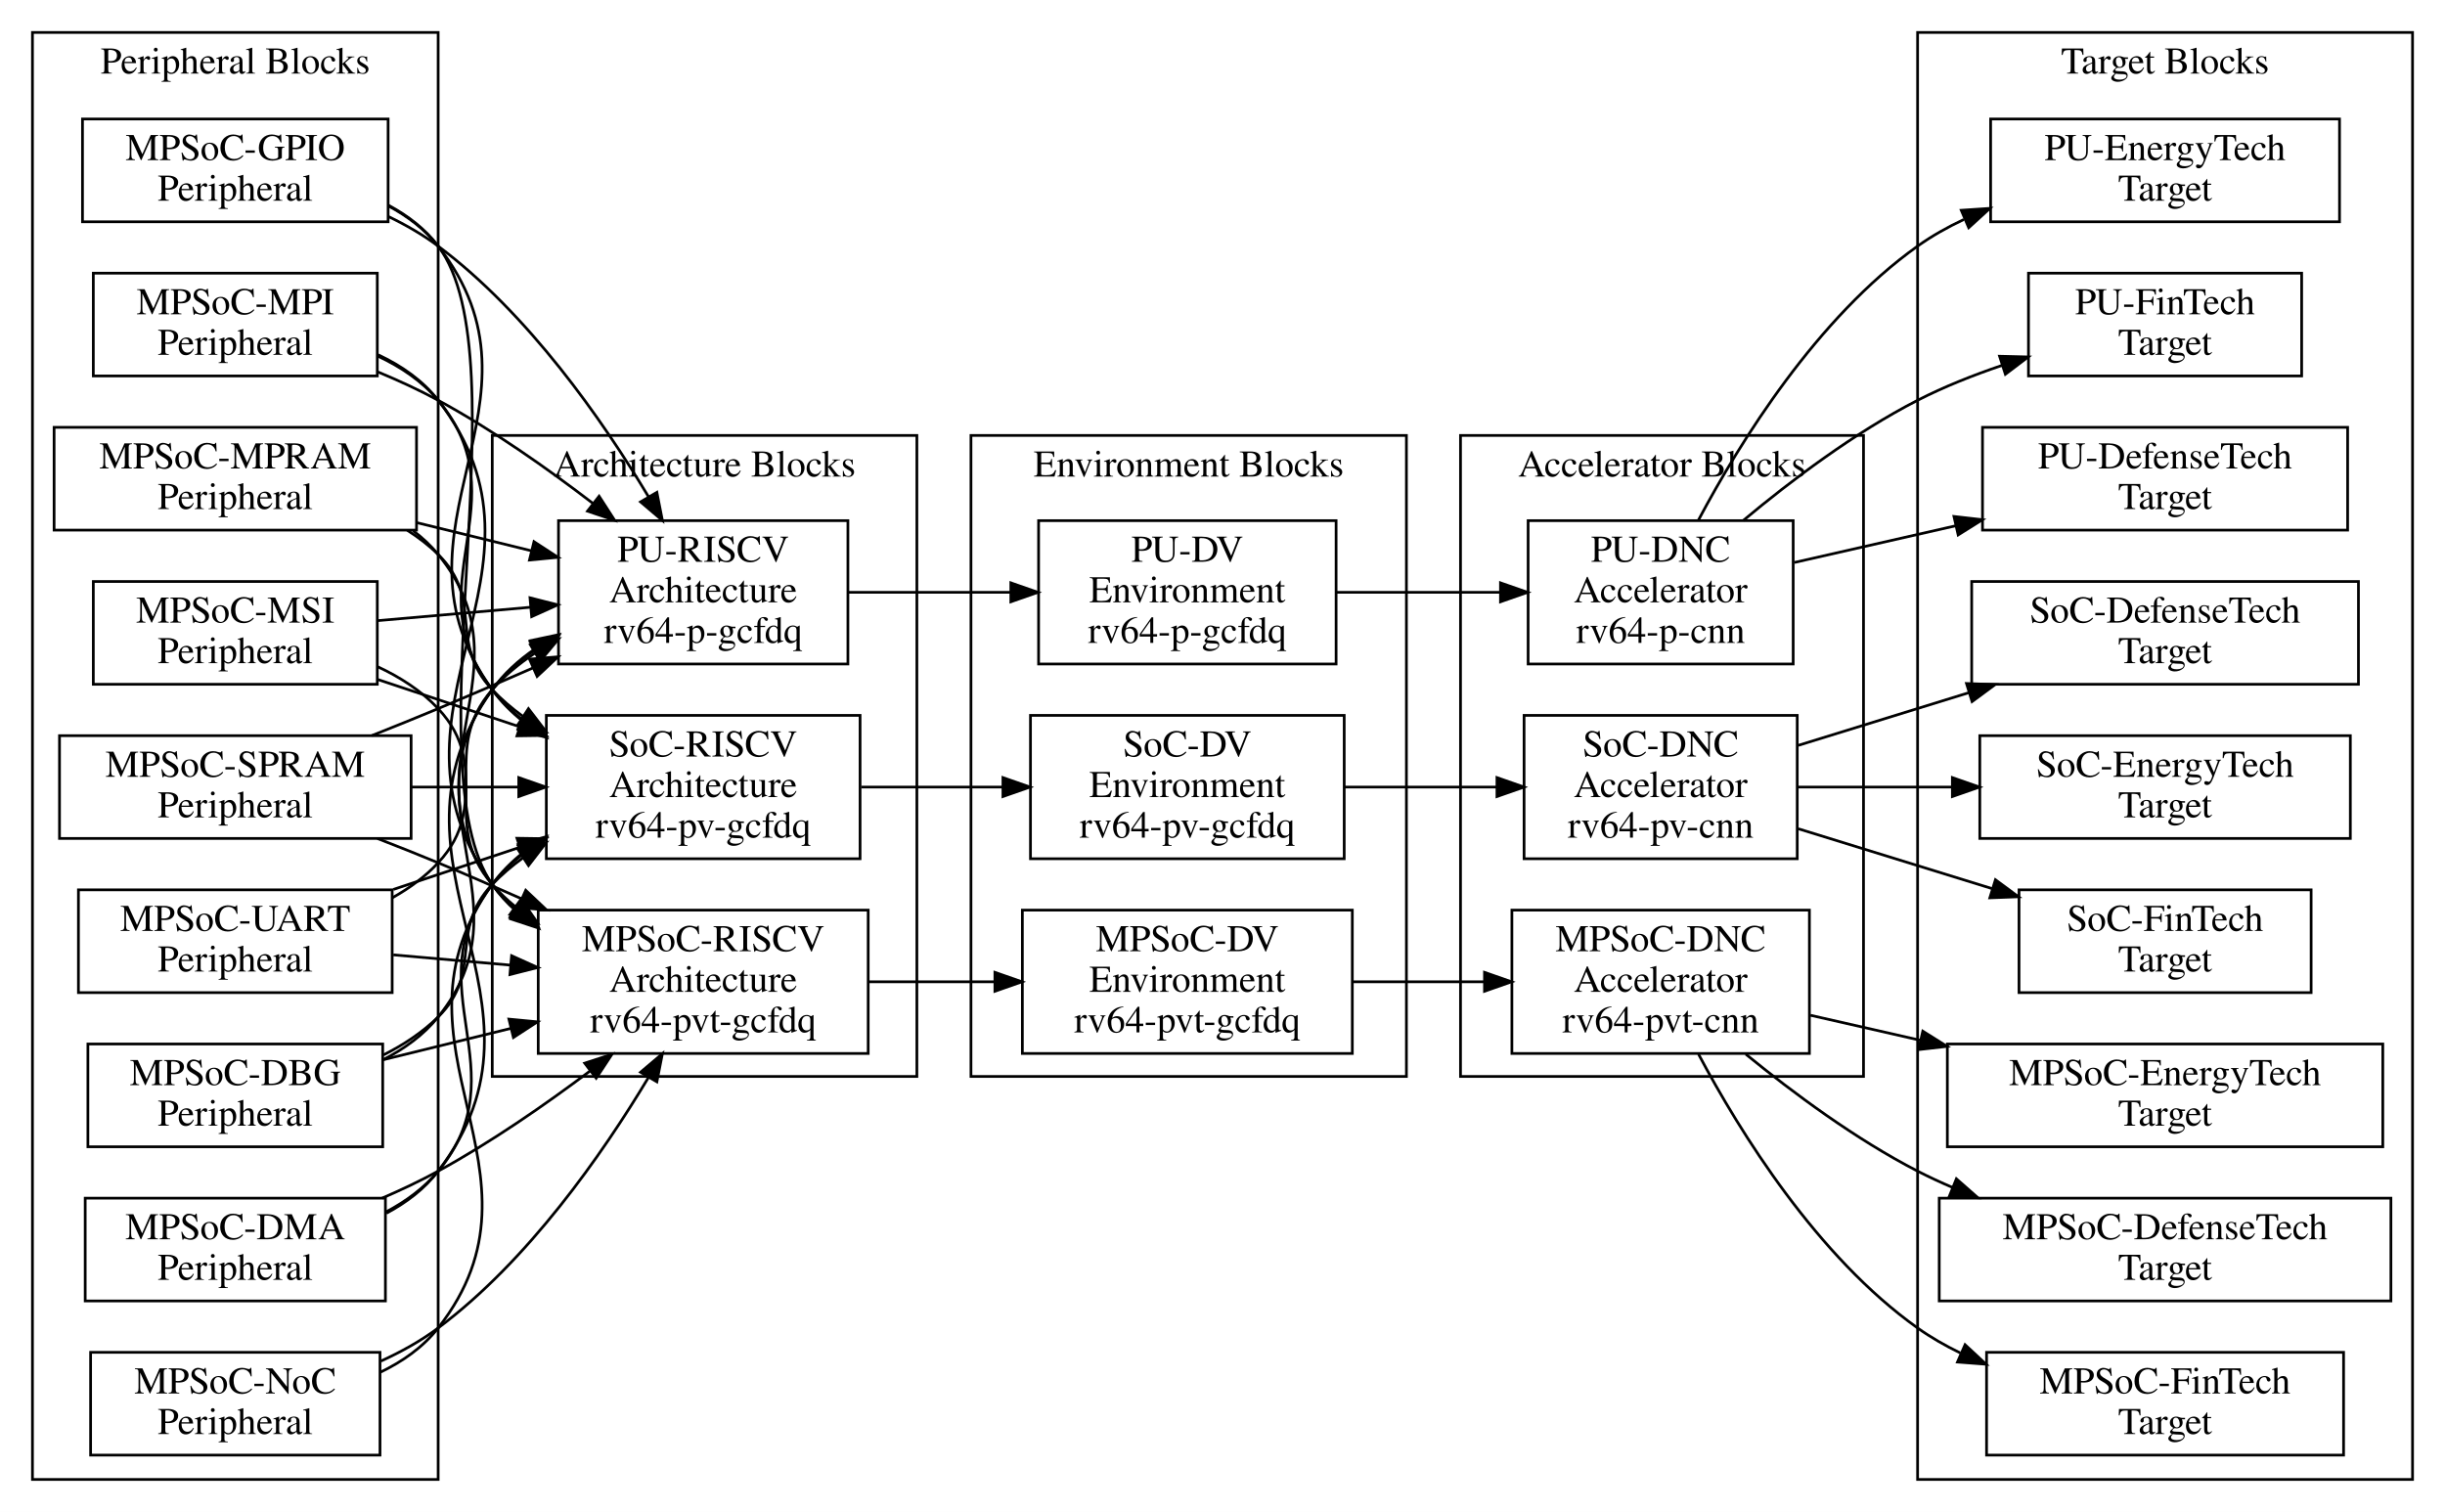
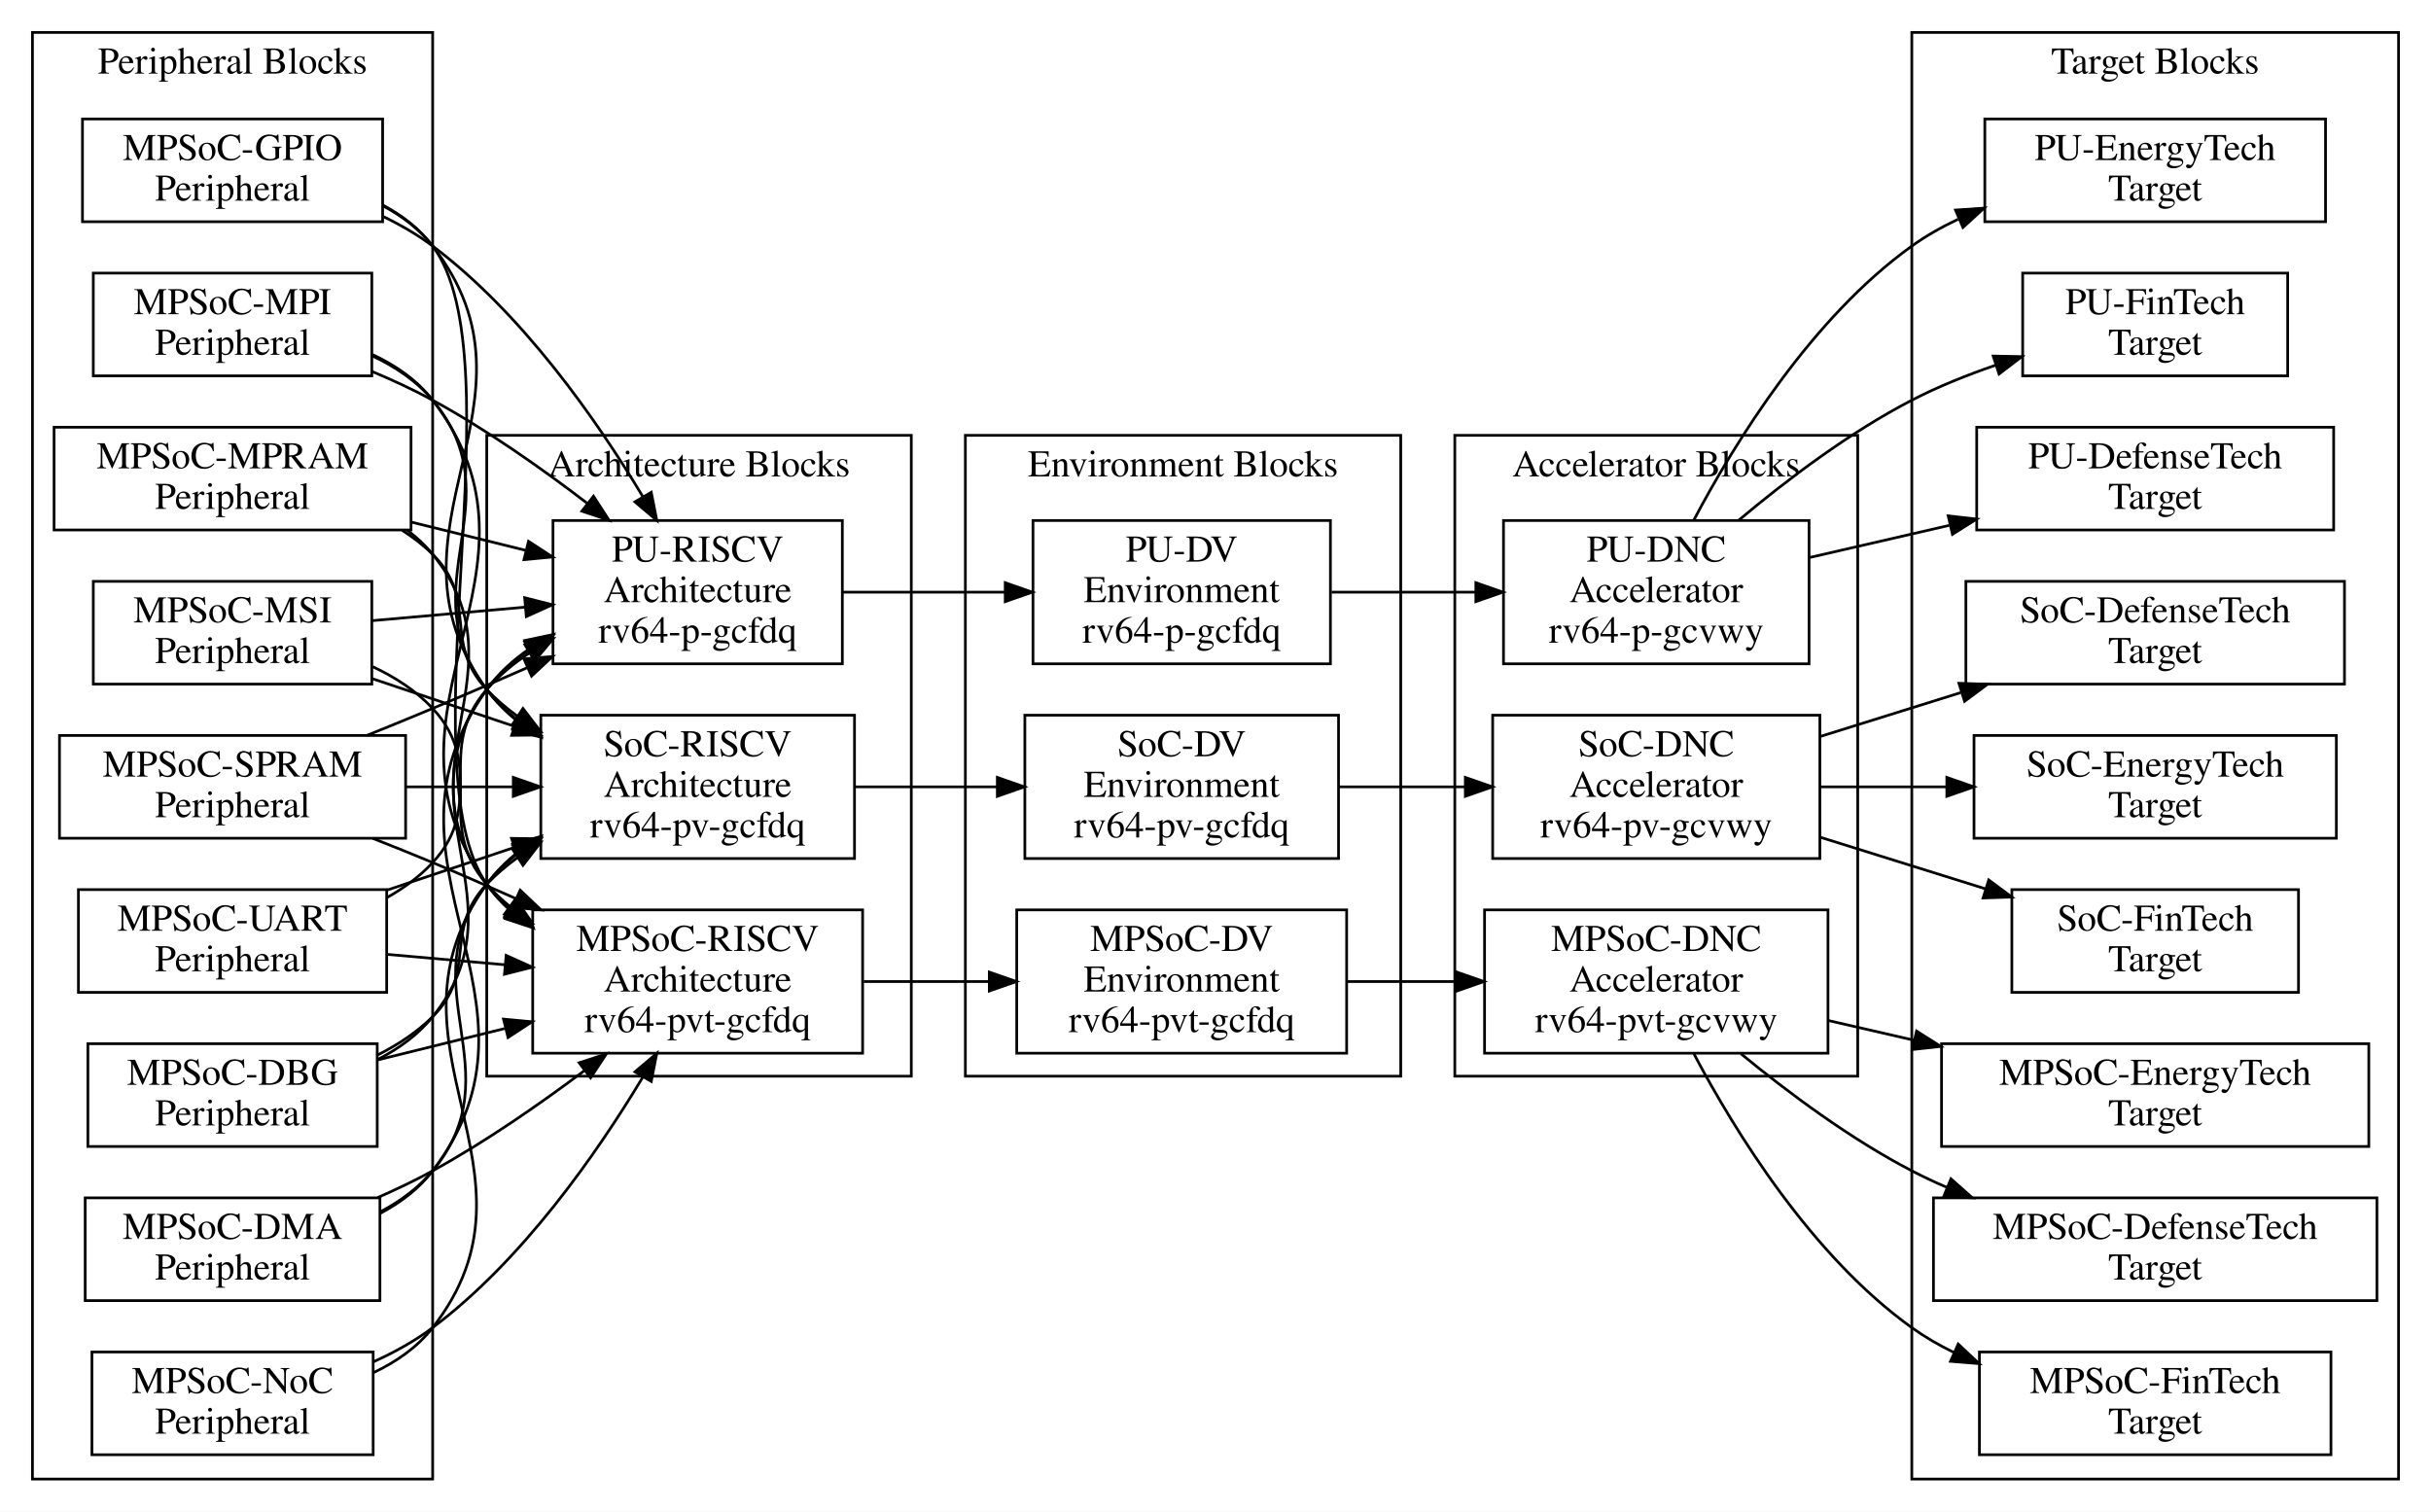
- <svg xmlns="http://www.w3.org/2000/svg" width="904pt" height="559pt" viewBox="0.00 0.00 904.00 559.00">
+ <svg xmlns="http://www.w3.org/2000/svg" width="899pt" height="559pt" viewBox="0.00 0.00 899.00 559.00">
  <g id="graph0" class="graph" transform="scale(1 1) rotate(0) translate(4 555)">
-     <polygon fill="white" stroke="transparent" points="-4,4 -4,-555 900,-555 900,4 -4,4" />
+     <polygon fill="white" stroke="transparent" points="-4,4 -4,-555 895,-555 895,4 -4,4" />
    <g id="clust1" class="cluster">
-       <polygon fill="none" stroke="black" points="8,-8 8,-543 158,-543 158,-8 8,-8" />
-       <text text-anchor="middle" x="83" y="-527.8" font-family="Times,serif" font-size="14.00">Peripheral Blocks</text>
+       <polygon fill="none" stroke="black" points="8,-8 8,-543 156,-543 156,-8 8,-8" />
+       <text text-anchor="middle" x="82" y="-527.8" font-family="Times,serif" font-size="14.00">Peripheral Blocks</text>
    </g>
    <g id="clust2" class="cluster">
-       <polygon fill="none" stroke="black" points="178,-157 178,-394 335,-394 335,-157 178,-157" />
-       <text text-anchor="middle" x="256.5" y="-378.8" font-family="Times,serif" font-size="14.00">Architecture Blocks</text>
+       <polygon fill="none" stroke="black" points="176,-157 176,-394 333,-394 333,-157 176,-157" />
+       <text text-anchor="middle" x="254.5" y="-378.8" font-family="Times,serif" font-size="14.00">Architecture Blocks</text>
    </g>
    <g id="clust3" class="cluster">
-       <polygon fill="none" stroke="black" points="355,-157 355,-394 516,-394 516,-157 355,-157" />
-       <text text-anchor="middle" x="435.5" y="-378.8" font-family="Times,serif" font-size="14.00">Environment Blocks</text>
+       <polygon fill="none" stroke="black" points="353,-157 353,-394 514,-394 514,-157 353,-157" />
+       <text text-anchor="middle" x="433.5" y="-378.8" font-family="Times,serif" font-size="14.00">Environment Blocks</text>
    </g>
    <g id="clust4" class="cluster">
-       <polygon fill="none" stroke="black" points="536,-157 536,-394 685,-394 685,-157 536,-157" />
-       <text text-anchor="middle" x="610.5" y="-378.8" font-family="Times,serif" font-size="14.00">Accelerator Blocks</text>
+       <polygon fill="none" stroke="black" points="534,-157 534,-394 683,-394 683,-157 534,-157" />
+       <text text-anchor="middle" x="608.5" y="-378.8" font-family="Times,serif" font-size="14.00">Accelerator Blocks</text>
    </g>
    <g id="clust5" class="cluster">
-       <polygon fill="none" stroke="black" points="705,-8 705,-543 888,-543 888,-8 705,-8" />
-       <text text-anchor="middle" x="796.5" y="-527.8" font-family="Times,serif" font-size="14.00">Target Blocks</text>
+       <polygon fill="none" stroke="black" points="703,-8 703,-543 883,-543 883,-8 703,-8" />
+       <text text-anchor="middle" x="793" y="-527.8" font-family="Times,serif" font-size="14.00">Target Blocks</text>
    </g>
    <g id="node1" class="node">
-       <polygon fill="none" stroke="black" points="28.5,-131 28.5,-169 137.5,-169 137.5,-131 28.5,-131" />
-       <text text-anchor="middle" x="83" y="-153.8" font-family="Times,serif" font-size="14.00">MPSoC-DBG</text>
-       <text text-anchor="middle" x="83" y="-138.8" font-family="Times,serif" font-size="14.00">Peripheral</text>
+       <polygon fill="none" stroke="black" points="28.5,-131 28.5,-169 135.5,-169 135.5,-131 28.5,-131" />
+       <text text-anchor="middle" x="82" y="-153.8" font-family="Times,serif" font-size="14.00">MPSoC-DBG</text>
+       <text text-anchor="middle" x="82" y="-138.8" font-family="Times,serif" font-size="14.00">Peripheral</text>
    </g>
    <g id="node10" class="node">
-       <polygon fill="none" stroke="black" points="195,-165.5 195,-218.5 317,-218.5 317,-165.5 195,-165.5" />
-       <text text-anchor="middle" x="256" y="-203.3" font-family="Times,serif" font-size="14.00">MPSoC-RISCV</text>
-       <text text-anchor="middle" x="256" y="-188.3" font-family="Times,serif" font-size="14.00">Architecture</text>
-       <text text-anchor="middle" x="256" y="-173.3" font-family="Times,serif" font-size="14.00">rv64-pvt-gcfdq</text>
+       <polygon fill="none" stroke="black" points="193,-165.5 193,-218.5 315,-218.5 315,-165.5 193,-165.5" />
+       <text text-anchor="middle" x="254" y="-203.3" font-family="Times,serif" font-size="14.00">MPSoC-RISCV</text>
+       <text text-anchor="middle" x="254" y="-188.3" font-family="Times,serif" font-size="14.00">Architecture</text>
+       <text text-anchor="middle" x="254" y="-173.3" font-family="Times,serif" font-size="14.00">rv64-pvt-gcfdq</text>
    </g>
    <g id="edge1" class="edge">
-       <path fill="none" stroke="black" d="M137.64,-163.17C152.64,-166.86 169.18,-170.92 184.98,-174.8" />
-       <polygon fill="black" stroke="black" points="184.16,-178.2 194.71,-177.19 185.83,-171.41 184.16,-178.2" />
+       <path fill="none" stroke="black" d="M135.86,-163.06C150.65,-166.71 166.96,-170.74 182.6,-174.61" />
+       <polygon fill="black" stroke="black" points="182.2,-178.11 192.75,-177.12 183.88,-171.32 182.2,-178.11" />
    </g>
    <g id="node11" class="node">
-       <polygon fill="none" stroke="black" points="198,-237.5 198,-290.5 314,-290.5 314,-237.5 198,-237.5" />
-       <text text-anchor="middle" x="256" y="-275.3" font-family="Times,serif" font-size="14.00">SoC-RISCV</text>
-       <text text-anchor="middle" x="256" y="-260.3" font-family="Times,serif" font-size="14.00">Architecture</text>
-       <text text-anchor="middle" x="256" y="-245.3" font-family="Times,serif" font-size="14.00">rv64-pv-gcfdq</text>
+       <polygon fill="none" stroke="black" points="196,-237.5 196,-290.5 312,-290.5 312,-237.5 196,-237.5" />
+       <text text-anchor="middle" x="254" y="-275.3" font-family="Times,serif" font-size="14.00">SoC-RISCV</text>
+       <text text-anchor="middle" x="254" y="-260.3" font-family="Times,serif" font-size="14.00">Architecture</text>
+       <text text-anchor="middle" x="254" y="-245.3" font-family="Times,serif" font-size="14.00">rv64-pv-gcfdq</text>
    </g>
    <g id="edge10" class="edge">
-       <path fill="none" stroke="black" d="M137.72,-164.93C145.15,-168.66 152.2,-173.28 158,-179 174.75,-195.52 161.79,-210.96 178,-228 181.38,-231.55 185.18,-234.79 189.24,-237.74" />
-       <polygon fill="black" stroke="black" points="187.59,-240.84 197.87,-243.38 191.41,-234.98 187.59,-240.84" />
+       <path fill="none" stroke="black" d="M135.63,-164.84C143.09,-168.59 150.19,-173.24 156,-179 172.71,-195.55 159.79,-210.96 176,-228 179.38,-231.55 183.18,-234.79 187.24,-237.74" />
+       <polygon fill="black" stroke="black" points="185.59,-240.84 195.87,-243.38 189.41,-234.98 185.59,-240.84" />
    </g>
    <g id="node12" class="node">
-       <polygon fill="none" stroke="black" points="202.5,-309.5 202.5,-362.5 309.5,-362.5 309.5,-309.5 202.5,-309.5" />
-       <text text-anchor="middle" x="256" y="-347.3" font-family="Times,serif" font-size="14.00">PU-RISCV</text>
-       <text text-anchor="middle" x="256" y="-332.3" font-family="Times,serif" font-size="14.00">Architecture</text>
-       <text text-anchor="middle" x="256" y="-317.3" font-family="Times,serif" font-size="14.00">rv64-p-gcfdq</text>
+       <polygon fill="none" stroke="black" points="200.5,-309.5 200.5,-362.5 307.5,-362.5 307.5,-309.5 200.5,-309.5" />
+       <text text-anchor="middle" x="254" y="-347.3" font-family="Times,serif" font-size="14.00">PU-RISCV</text>
+       <text text-anchor="middle" x="254" y="-332.3" font-family="Times,serif" font-size="14.00">Architecture</text>
+       <text text-anchor="middle" x="254" y="-317.3" font-family="Times,serif" font-size="14.00">rv64-p-gcfdq</text>
    </g>
    <g id="edge19" class="edge">
-       <path fill="none" stroke="black" d="M137.81,-163.27C145.5,-167.22 152.62,-172.35 158,-179 192.3,-221.36 145.07,-256.56 178,-300 182.25,-305.61 187.59,-310.38 193.47,-314.43" />
-       <polygon fill="black" stroke="black" points="192.04,-317.65 202.4,-319.85 195.67,-311.67 192.04,-317.65" />
+       <path fill="none" stroke="black" d="M135.72,-163.19C143.45,-167.16 150.61,-172.31 156,-179 190.2,-221.44 143.07,-256.56 176,-300 180.25,-305.61 185.59,-310.38 191.47,-314.43" />
+       <polygon fill="black" stroke="black" points="190.04,-317.65 200.4,-319.85 193.67,-311.67 190.04,-317.65" />
    </g>
    <g id="node2" class="node">
-       <polygon fill="none" stroke="black" points="27.5,-74 27.5,-112 138.5,-112 138.5,-74 27.5,-74" />
-       <text text-anchor="middle" x="83" y="-96.8" font-family="Times,serif" font-size="14.00">MPSoC-DMA</text>
-       <text text-anchor="middle" x="83" y="-81.8" font-family="Times,serif" font-size="14.00">Peripheral</text>
+       <polygon fill="none" stroke="black" points="27.5,-74 27.5,-112 136.5,-112 136.5,-74 27.5,-74" />
+       <text text-anchor="middle" x="82" y="-96.8" font-family="Times,serif" font-size="14.00">MPSoC-DMA</text>
+       <text text-anchor="middle" x="82" y="-81.8" font-family="Times,serif" font-size="14.00">Peripheral</text>
    </g>
    <g id="edge2" class="edge">
-       <path fill="none" stroke="black" d="M137.29,-112.01C144.38,-115.08 151.46,-118.43 158,-122 177.43,-132.6 197.49,-146.5 214.29,-159.12" />
-       <polygon fill="black" stroke="black" points="212.18,-161.92 222.26,-165.19 216.43,-156.35 212.18,-161.92" />
+       <path fill="none" stroke="black" d="M135.57,-112.06C142.56,-115.12 149.54,-118.46 156,-122 175.4,-132.64 195.46,-146.55 212.27,-159.17" />
+       <polygon fill="black" stroke="black" points="210.16,-161.96 220.24,-165.24 214.4,-156.39 210.16,-161.96" />
    </g>
    <g id="edge11" class="edge">
-       <path fill="none" stroke="black" d="M138.79,-106.95C146.08,-110.81 152.81,-115.73 158,-122 188.59,-158.92 148.61,-190.13 178,-228 181.25,-232.19 185.11,-235.92 189.34,-239.22" />
-       <polygon fill="black" stroke="black" points="187.64,-242.3 197.87,-245.07 191.6,-236.53 187.64,-242.3" />
+       <path fill="none" stroke="black" d="M136.7,-106.87C144.02,-110.74 150.79,-115.69 156,-122 186.5,-158.99 146.61,-190.13 176,-228 179.25,-232.19 183.11,-235.92 187.34,-239.22" />
+       <polygon fill="black" stroke="black" points="185.64,-242.3 195.87,-245.07 189.6,-236.53 185.64,-242.3" />
    </g>
    <g id="edge20" class="edge">
-       <path fill="none" stroke="black" d="M138.85,-106.42C146.22,-110.35 152.96,-115.43 158,-122 206.47,-185.15 131.57,-235.33 178,-300 182.26,-305.93 187.75,-310.92 193.84,-315.1" />
-       <polygon fill="black" stroke="black" points="192.08,-318.13 202.45,-320.32 195.71,-312.14 192.08,-318.13" />
+       <path fill="none" stroke="black" d="M136.75,-106.34C144.16,-110.28 150.95,-115.39 156,-122 204.32,-185.27 129.57,-235.33 176,-300 180.26,-305.93 185.75,-310.92 191.84,-315.1" />
+       <polygon fill="black" stroke="black" points="190.08,-318.13 200.45,-320.32 193.71,-312.14 190.08,-318.13" />
    </g>
    <g id="node3" class="node">
-       <polygon fill="none" stroke="black" points="26.5,-473 26.5,-511 139.5,-511 139.5,-473 26.5,-473" />
-       <text text-anchor="middle" x="83" y="-495.8" font-family="Times,serif" font-size="14.00">MPSoC-GPIO</text>
-       <text text-anchor="middle" x="83" y="-480.8" font-family="Times,serif" font-size="14.00">Peripheral</text>
+       <polygon fill="none" stroke="black" points="26.5,-473 26.5,-511 137.5,-511 137.5,-473 26.5,-473" />
+       <text text-anchor="middle" x="82" y="-495.8" font-family="Times,serif" font-size="14.00">MPSoC-GPIO</text>
+       <text text-anchor="middle" x="82" y="-480.8" font-family="Times,serif" font-size="14.00">Peripheral</text>
    </g>
    <g id="edge3" class="edge">
-       <path fill="none" stroke="black" d="M139.71,-479.07C146.77,-475.27 153.2,-470.36 158,-464 189.72,-422 147.89,-271.17 178,-228 180.52,-224.39 183.49,-221.14 186.78,-218.2" />
-       <polygon fill="black" stroke="black" points="189.17,-220.77 194.97,-211.91 184.91,-215.22 189.17,-220.77" />
+       <path fill="none" stroke="black" d="M137.61,-479.15C144.72,-475.34 151.19,-470.4 156,-464 187.62,-421.93 145.89,-271.17 176,-228 178.52,-224.39 181.49,-221.14 184.78,-218.2" />
+       <polygon fill="black" stroke="black" points="187.17,-220.77 192.97,-211.91 182.91,-215.22 187.17,-220.77" />
    </g>
    <g id="edge12" class="edge">
-       <path fill="none" stroke="black" d="M139.5,-478.91C146.59,-475.13 153.08,-470.27 158,-464 203.32,-406.23 134.89,-359.44 178,-300 181.25,-295.52 185.2,-291.58 189.57,-288.12" />
-       <polygon fill="black" stroke="black" points="191.62,-290.96 197.85,-282.39 187.63,-285.2 191.62,-290.96" />
+       <path fill="none" stroke="black" d="M137.76,-478.8C144.76,-475.04 151.15,-470.21 156,-464 201.19,-406.12 132.89,-359.44 176,-300 179.25,-295.52 183.2,-291.58 187.57,-288.12" />
+       <polygon fill="black" stroke="black" points="189.62,-290.96 195.85,-282.39 185.63,-285.2 189.62,-290.96" />
    </g>
    <g id="edge21" class="edge">
-       <path fill="none" stroke="black" d="M139.57,-474.96C146.08,-471.83 152.39,-468.19 158,-464 191.25,-439.14 218.63,-399.9 235.73,-371.42" />
-       <polygon fill="black" stroke="black" points="238.87,-372.98 240.91,-362.58 232.83,-369.44 238.87,-372.98" />
+       <path fill="none" stroke="black" d="M137.81,-474.89C144.24,-471.77 150.47,-468.16 156,-464 189.19,-439.07 216.58,-399.84 233.7,-371.38" />
+       <polygon fill="black" stroke="black" points="236.84,-372.94 238.89,-362.55 230.8,-369.4 236.84,-372.94" />
    </g>
    <g id="node4" class="node">
-       <polygon fill="none" stroke="black" points="30.5,-416 30.5,-454 135.5,-454 135.5,-416 30.5,-416" />
-       <text text-anchor="middle" x="83" y="-438.8" font-family="Times,serif" font-size="14.00">MPSoC-MPI</text>
-       <text text-anchor="middle" x="83" y="-423.8" font-family="Times,serif" font-size="14.00">Peripheral</text>
+       <polygon fill="none" stroke="black" points="30.5,-416 30.5,-454 133.5,-454 133.5,-416 30.5,-416" />
+       <text text-anchor="middle" x="82" y="-438.8" font-family="Times,serif" font-size="14.00">MPSoC-MPI</text>
+       <text text-anchor="middle" x="82" y="-423.8" font-family="Times,serif" font-size="14.00">Peripheral</text>
    </g>
    <g id="edge4" class="edge">
-       <path fill="none" stroke="black" d="M135.84,-423.81C144.37,-419.81 152.27,-414.38 158,-407 207.09,-343.77 131.33,-293.04 178,-228 180.52,-224.49 183.46,-221.32 186.71,-218.44" />
-       <polygon fill="black" stroke="black" points="188.95,-221.13 194.76,-212.27 184.7,-215.58 188.95,-221.13" />
+       <path fill="none" stroke="black" d="M133.78,-423.87C142.33,-419.86 150.27,-414.41 156,-407 204.95,-343.66 129.33,-293.04 176,-228 178.52,-224.49 181.46,-221.32 184.71,-218.44" />
+       <polygon fill="black" stroke="black" points="186.95,-221.13 192.76,-212.27 182.7,-215.58 186.95,-221.13" />
    </g>
    <g id="edge13" class="edge">
-       <path fill="none" stroke="black" d="M135.79,-423.29C144.21,-419.34 152.09,-414.06 158,-407 189.05,-369.9 148.37,-338.25 178,-300 181.25,-295.81 185.1,-292.08 189.33,-288.77" />
-       <polygon fill="black" stroke="black" points="191.6,-291.46 197.86,-282.92 187.63,-285.69 191.6,-291.46" />
+       <path fill="none" stroke="black" d="M133.72,-423.35C142.17,-419.39 150.09,-414.09 156,-407 186.97,-369.83 146.37,-338.25 176,-300 179.25,-295.81 183.1,-292.08 187.33,-288.77" />
+       <polygon fill="black" stroke="black" points="189.6,-291.46 195.86,-282.92 185.63,-285.69 189.6,-291.46" />
    </g>
    <g id="edge22" class="edge">
-       <path fill="none" stroke="black" d="M135.76,-417.47C143.37,-414.31 151,-410.8 158,-407 177.87,-396.23 198.28,-381.87 215.23,-368.88" />
-       <polygon fill="black" stroke="black" points="217.51,-371.54 223.25,-362.64 213.21,-366.02 217.51,-371.54" />
+       <path fill="none" stroke="black" d="M133.66,-417.59C141.3,-414.39 148.97,-410.83 156,-407 175.84,-396.18 196.25,-381.82 213.2,-368.84" />
+       <polygon fill="black" stroke="black" points="215.48,-371.5 221.23,-362.6 211.18,-365.97 215.48,-371.5" />
    </g>
    <g id="node5" class="node">
-       <polygon fill="none" stroke="black" points="16,-359 16,-397 150,-397 150,-359 16,-359" />
-       <text text-anchor="middle" x="83" y="-381.8" font-family="Times,serif" font-size="14.00">MPSoC-MPRAM</text>
-       <text text-anchor="middle" x="83" y="-366.8" font-family="Times,serif" font-size="14.00">Peripheral</text>
+       <polygon fill="none" stroke="black" points="16,-359 16,-397 148,-397 148,-359 16,-359" />
+       <text text-anchor="middle" x="82" y="-381.8" font-family="Times,serif" font-size="14.00">MPSoC-MPRAM</text>
+       <text text-anchor="middle" x="82" y="-366.8" font-family="Times,serif" font-size="14.00">Peripheral</text>
    </g>
    <g id="edge5" class="edge">
-       <path fill="none" stroke="black" d="M148.76,-358.77C152.17,-356.2 155.3,-353.3 158,-350 192.8,-307.48 144.84,-271.81 178,-228 180.48,-224.72 183.34,-221.72 186.46,-218.99" />
-       <polygon fill="black" stroke="black" points="188.85,-221.58 194.69,-212.74 184.61,-216 188.85,-221.58" />
+       <path fill="none" stroke="black" d="M146.56,-358.94C150.06,-356.33 153.26,-353.37 156,-350 190.7,-307.4 142.84,-271.81 176,-228 178.48,-224.72 181.34,-221.72 184.46,-218.99" />
+       <polygon fill="black" stroke="black" points="186.85,-221.58 192.69,-212.74 182.61,-216 186.85,-221.58" />
    </g>
    <g id="edge14" class="edge">
-       <path fill="none" stroke="black" d="M146.56,-358.96C150.69,-356.34 154.57,-353.37 158,-350 175.08,-333.24 161.56,-317.4 178,-300 181.37,-296.43 185.16,-293.19 189.21,-290.23" />
-       <polygon fill="black" stroke="black" points="191.39,-292.99 197.83,-284.59 187.55,-287.14 191.39,-292.99" />
+       <path fill="none" stroke="black" d="M144.72,-358.88C148.79,-356.28 152.62,-353.34 156,-350 173.04,-333.2 159.56,-317.4 176,-300 179.37,-296.43 183.16,-293.19 187.21,-290.23" />
+       <polygon fill="black" stroke="black" points="189.39,-292.99 195.83,-284.59 185.55,-287.14 189.39,-292.99" />
    </g>
    <g id="edge23" class="edge">
-       <path fill="none" stroke="black" d="M150.11,-361.76C164.03,-358.34 178.67,-354.75 192.45,-351.36" />
-       <polygon fill="black" stroke="black" points="193.43,-354.73 202.31,-348.94 191.76,-347.93 193.43,-354.73" />
+       <path fill="none" stroke="black" d="M148.24,-361.88C162.1,-358.46 176.71,-354.85 190.47,-351.45" />
+       <polygon fill="black" stroke="black" points="191.45,-354.81 200.32,-349.02 189.77,-348.02 191.45,-354.81" />
    </g>
    <g id="node6" class="node">
-       <polygon fill="none" stroke="black" points="30.5,-302 30.5,-340 135.5,-340 135.5,-302 30.5,-302" />
-       <text text-anchor="middle" x="83" y="-324.8" font-family="Times,serif" font-size="14.00">MPSoC-MSI</text>
-       <text text-anchor="middle" x="83" y="-309.8" font-family="Times,serif" font-size="14.00">Peripheral</text>
+       <polygon fill="none" stroke="black" points="30.5,-302 30.5,-340 133.5,-340 133.5,-302 30.5,-302" />
+       <text text-anchor="middle" x="82" y="-324.8" font-family="Times,serif" font-size="14.00">MPSoC-MSI</text>
+       <text text-anchor="middle" x="82" y="-309.8" font-family="Times,serif" font-size="14.00">Peripheral</text>
    </g>
    <g id="edge6" class="edge">
-       <path fill="none" stroke="black" d="M135.53,-308.55C143.87,-304.67 151.8,-299.61 158,-293 178.69,-270.96 158.16,-250.8 178,-228 180.6,-225.02 183.49,-222.26 186.6,-219.72" />
-       <polygon fill="black" stroke="black" points="188.66,-222.55 194.69,-213.85 184.54,-216.89 188.66,-222.55" />
+       <path fill="none" stroke="black" d="M133.84,-308.44C142.07,-304.58 149.88,-299.55 156,-293 176.64,-270.92 156.16,-250.8 176,-228 178.6,-225.02 181.49,-222.26 184.6,-219.72" />
+       <polygon fill="black" stroke="black" points="186.66,-222.55 192.69,-213.85 182.54,-216.89 186.66,-222.55" />
    </g>
    <g id="edge15" class="edge">
-       <path fill="none" stroke="black" d="M135.77,-303.74C152.27,-298.24 170.78,-292.07 188.19,-286.27" />
-       <polygon fill="black" stroke="black" points="189.36,-289.57 197.74,-283.09 187.14,-282.93 189.36,-289.57" />
+       <path fill="none" stroke="black" d="M133.55,-304.05C150.06,-298.51 168.67,-292.28 186.19,-286.4" />
+       <polygon fill="black" stroke="black" points="187.43,-289.68 195.79,-283.18 185.2,-283.04 187.43,-289.68" />
    </g>
    <g id="edge24" class="edge">
-       <path fill="none" stroke="black" d="M135.77,-325.54C153.52,-327.1 173.58,-328.86 192.11,-330.48" />
-       <polygon fill="black" stroke="black" points="191.96,-333.98 202.22,-331.37 192.57,-327.01 191.96,-333.98" />
+       <path fill="none" stroke="black" d="M133.55,-325.46C151.3,-327.03 171.47,-328.81 190.11,-330.45" />
+       <polygon fill="black" stroke="black" points="190.02,-333.96 200.29,-331.35 190.64,-326.98 190.02,-333.96" />
    </g>
    <g id="node7" class="node">
-       <polygon fill="none" stroke="black" points="29.5,-17 29.5,-55 136.5,-55 136.5,-17 29.5,-17" />
-       <text text-anchor="middle" x="83" y="-39.8" font-family="Times,serif" font-size="14.00">MPSoC-NoC</text>
-       <text text-anchor="middle" x="83" y="-24.8" font-family="Times,serif" font-size="14.00">Peripheral</text>
+       <polygon fill="none" stroke="black" points="30,-17 30,-55 134,-55 134,-17 30,-17" />
+       <text text-anchor="middle" x="82" y="-39.8" font-family="Times,serif" font-size="14.00">MPSoC-NoC</text>
+       <text text-anchor="middle" x="82" y="-24.8" font-family="Times,serif" font-size="14.00">Peripheral</text>
    </g>
    <g id="edge7" class="edge">
-       <path fill="none" stroke="black" d="M136.88,-51.78C144.33,-55.18 151.62,-59.23 158,-64 191.25,-88.86 218.63,-128.1 235.73,-156.58" />
-       <polygon fill="black" stroke="black" points="232.83,-158.56 240.91,-165.42 238.87,-155.02 232.83,-158.56" />
+       <path fill="none" stroke="black" d="M134.02,-51.33C141.77,-54.83 149.38,-59.03 156,-64 189.19,-88.93 216.58,-128.16 233.7,-156.62" />
+       <polygon fill="black" stroke="black" points="230.8,-158.6 238.89,-165.45 236.84,-155.06 230.8,-158.6" />
    </g>
    <g id="edge16" class="edge">
-       <path fill="none" stroke="black" d="M136.53,-47.59C144.78,-51.55 152.4,-56.87 158,-64 203.32,-121.77 134.89,-168.56 178,-228 181.25,-232.48 185.2,-236.42 189.57,-239.88" />
-       <polygon fill="black" stroke="black" points="187.63,-242.8 197.85,-245.61 191.62,-237.04 187.63,-242.8" />
+       <path fill="none" stroke="black" d="M134.09,-47.35C142.51,-51.34 150.32,-56.72 156,-64 201.19,-121.88 132.89,-168.56 176,-228 179.25,-232.48 183.2,-236.42 187.57,-239.88" />
+       <polygon fill="black" stroke="black" points="185.63,-242.8 195.85,-245.61 189.62,-237.04 185.63,-242.8" />
    </g>
    <g id="node8" class="node">
-       <polygon fill="none" stroke="black" points="18,-245 18,-283 148,-283 148,-245 18,-245" />
-       <text text-anchor="middle" x="83" y="-267.8" font-family="Times,serif" font-size="14.00">MPSoC-SPRAM</text>
-       <text text-anchor="middle" x="83" y="-252.8" font-family="Times,serif" font-size="14.00">Peripheral</text>
+       <polygon fill="none" stroke="black" points="18,-245 18,-283 146,-283 146,-245 18,-245" />
+       <text text-anchor="middle" x="82" y="-267.8" font-family="Times,serif" font-size="14.00">MPSoC-SPRAM</text>
+       <text text-anchor="middle" x="82" y="-252.8" font-family="Times,serif" font-size="14.00">Peripheral</text>
    </g>
    <g id="edge8" class="edge">
-       <path fill="none" stroke="black" d="M135.52,-244.99C143.09,-242.06 150.77,-239 158,-236 168,-231.84 178.5,-227.29 188.76,-222.73" />
-       <polygon fill="black" stroke="black" points="190.38,-225.84 198.08,-218.56 187.52,-219.45 190.38,-225.84" />
+       <path fill="none" stroke="black" d="M133.81,-244.96C141.28,-242.03 148.86,-238.98 156,-236 165.99,-231.82 176.49,-227.25 186.74,-222.69" />
+       <polygon fill="black" stroke="black" points="188.36,-225.8 196.06,-218.51 185.5,-219.41 188.36,-225.8" />
    </g>
    <g id="edge17" class="edge">
-       <path fill="none" stroke="black" d="M148.16,-264C161.02,-264 174.57,-264 187.54,-264" />
-       <polygon fill="black" stroke="black" points="187.8,-267.5 197.8,-264 187.8,-260.5 187.8,-267.5" />
+       <path fill="none" stroke="black" d="M146.3,-264C159.11,-264 172.63,-264 185.58,-264" />
+       <polygon fill="black" stroke="black" points="185.82,-267.5 195.82,-264 185.82,-260.5 185.82,-267.5" />
    </g>
    <g id="edge25" class="edge">
-       <path fill="none" stroke="black" d="M133.48,-283.04C141.69,-286.3 150.1,-289.7 158,-293 169.4,-297.76 181.49,-302.98 193.12,-308.08" />
-       <polygon fill="black" stroke="black" points="191.76,-311.31 202.32,-312.15 194.59,-304.91 191.76,-311.31" />
+       <path fill="none" stroke="black" d="M131.8,-283.08C139.9,-286.34 148.2,-289.73 156,-293 167.39,-297.79 179.47,-303.01 191.1,-308.13" />
+       <polygon fill="black" stroke="black" points="189.74,-311.35 200.3,-312.19 192.57,-304.95 189.74,-311.35" />
    </g>
    <g id="node9" class="node">
-       <polygon fill="none" stroke="black" points="25,-188 25,-226 141,-226 141,-188 25,-188" />
-       <text text-anchor="middle" x="83" y="-210.8" font-family="Times,serif" font-size="14.00">MPSoC-UART</text>
-       <text text-anchor="middle" x="83" y="-195.8" font-family="Times,serif" font-size="14.00">Peripheral</text>
+       <polygon fill="none" stroke="black" points="25,-188 25,-226 139,-226 139,-188 25,-188" />
+       <text text-anchor="middle" x="82" y="-210.8" font-family="Times,serif" font-size="14.00">MPSoC-UART</text>
+       <text text-anchor="middle" x="82" y="-195.8" font-family="Times,serif" font-size="14.00">Peripheral</text>
    </g>
    <g id="edge9" class="edge">
-       <path fill="none" stroke="black" d="M141.42,-201.96C155.24,-200.75 170.16,-199.44 184.5,-198.18" />
-       <polygon fill="black" stroke="black" points="185.15,-201.64 194.81,-197.28 184.54,-194.67 185.15,-201.64" />
+       <path fill="none" stroke="black" d="M139.14,-202.05C153.12,-200.81 168.29,-199.47 182.86,-198.19" />
+       <polygon fill="black" stroke="black" points="183.18,-201.67 192.83,-197.31 182.56,-194.7 183.18,-201.67" />
    </g>
    <g id="edge18" class="edge">
-       <path fill="none" stroke="black" d="M141.42,-226.14C156.44,-231.15 172.77,-236.59 188.24,-241.75" />
-       <polygon fill="black" stroke="black" points="187.14,-245.07 197.74,-244.91 189.36,-238.43 187.14,-245.07" />
+       <path fill="none" stroke="black" d="M139.14,-225.82C154.19,-230.87 170.62,-236.38 186.19,-241.6" />
+       <polygon fill="black" stroke="black" points="185.17,-244.95 195.76,-244.81 187.39,-238.31 185.17,-244.95" />
    </g>
    <g id="edge26" class="edge">
-       <path fill="none" stroke="black" d="M141.13,-223.1C147.38,-226.6 153.2,-230.85 158,-236 178.32,-257.8 158.39,-277.56 178,-300 182.5,-305.15 187.9,-309.62 193.72,-313.48" />
-       <polygon fill="black" stroke="black" points="192.11,-316.59 202.49,-318.71 195.69,-310.58 192.11,-316.59" />
+       <path fill="none" stroke="black" d="M139,-222.99C145.3,-226.52 151.18,-230.8 156,-236 176.26,-257.85 156.39,-277.56 176,-300 180.5,-305.15 185.9,-309.62 191.72,-313.48" />
+       <polygon fill="black" stroke="black" points="190.11,-316.59 200.49,-318.71 193.69,-310.58 190.11,-316.59" />
    </g>
    <g id="node13" class="node">
-       <polygon fill="none" stroke="black" points="374,-165.5 374,-218.5 496,-218.5 496,-165.5 374,-165.5" />
-       <text text-anchor="middle" x="435" y="-203.3" font-family="Times,serif" font-size="14.00">MPSoC-DV</text>
-       <text text-anchor="middle" x="435" y="-188.3" font-family="Times,serif" font-size="14.00">Environment</text>
-       <text text-anchor="middle" x="435" y="-173.3" font-family="Times,serif" font-size="14.00">rv64-pvt-gcfdq</text>
+       <polygon fill="none" stroke="black" points="372,-165.5 372,-218.5 494,-218.5 494,-165.5 372,-165.5" />
+       <text text-anchor="middle" x="433" y="-203.3" font-family="Times,serif" font-size="14.00">MPSoC-DV</text>
+       <text text-anchor="middle" x="433" y="-188.3" font-family="Times,serif" font-size="14.00">Environment</text>
+       <text text-anchor="middle" x="433" y="-173.3" font-family="Times,serif" font-size="14.00">rv64-pvt-gcfdq</text>
    </g>
    <g id="edge29" class="edge">
-       <path fill="none" stroke="black" d="M317.42,-192C332.23,-192 348.21,-192 363.45,-192" />
-       <polygon fill="black" stroke="black" points="363.85,-195.5 373.85,-192 363.85,-188.5 363.85,-195.5" />
+       <path fill="none" stroke="black" d="M315.42,-192C330.23,-192 346.21,-192 361.45,-192" />
+       <polygon fill="black" stroke="black" points="361.85,-195.5 371.85,-192 361.85,-188.5 361.85,-195.5" />
    </g>
    <g id="node14" class="node">
-       <polygon fill="none" stroke="black" points="377,-237.5 377,-290.5 493,-290.5 493,-237.5 377,-237.5" />
-       <text text-anchor="middle" x="435" y="-275.3" font-family="Times,serif" font-size="14.00">SoC-DV</text>
-       <text text-anchor="middle" x="435" y="-260.3" font-family="Times,serif" font-size="14.00">Environment</text>
-       <text text-anchor="middle" x="435" y="-245.3" font-family="Times,serif" font-size="14.00">rv64-pv-gcfdq</text>
+       <polygon fill="none" stroke="black" points="375,-237.5 375,-290.5 491,-290.5 491,-237.5 375,-237.5" />
+       <text text-anchor="middle" x="433" y="-275.3" font-family="Times,serif" font-size="14.00">SoC-DV</text>
+       <text text-anchor="middle" x="433" y="-260.3" font-family="Times,serif" font-size="14.00">Environment</text>
+       <text text-anchor="middle" x="433" y="-245.3" font-family="Times,serif" font-size="14.00">rv64-pv-gcfdq</text>
    </g>
    <g id="edge28" class="edge">
-       <path fill="none" stroke="black" d="M314.47,-264C331.17,-264 349.57,-264 366.82,-264" />
-       <polygon fill="black" stroke="black" points="366.82,-267.5 376.82,-264 366.82,-260.5 366.82,-267.5" />
+       <path fill="none" stroke="black" d="M312.47,-264C329.17,-264 347.57,-264 364.82,-264" />
+       <polygon fill="black" stroke="black" points="364.82,-267.5 374.82,-264 364.82,-260.5 364.82,-267.5" />
    </g>
    <g id="node15" class="node">
-       <polygon fill="none" stroke="black" points="380,-309.5 380,-362.5 490,-362.5 490,-309.5 380,-309.5" />
-       <text text-anchor="middle" x="435" y="-347.3" font-family="Times,serif" font-size="14.00">PU-DV</text>
-       <text text-anchor="middle" x="435" y="-332.3" font-family="Times,serif" font-size="14.00">Environment</text>
-       <text text-anchor="middle" x="435" y="-317.3" font-family="Times,serif" font-size="14.00">rv64-p-gcfdq</text>
+       <polygon fill="none" stroke="black" points="378,-309.5 378,-362.5 488,-362.5 488,-309.5 378,-309.5" />
+       <text text-anchor="middle" x="433" y="-347.3" font-family="Times,serif" font-size="14.00">PU-DV</text>
+       <text text-anchor="middle" x="433" y="-332.3" font-family="Times,serif" font-size="14.00">Environment</text>
+       <text text-anchor="middle" x="433" y="-317.3" font-family="Times,serif" font-size="14.00">rv64-p-gcfdq</text>
    </g>
    <g id="edge27" class="edge">
-       <path fill="none" stroke="black" d="M309.63,-336C328.46,-336 349.9,-336 369.61,-336" />
-       <polygon fill="black" stroke="black" points="369.74,-339.5 379.74,-336 369.74,-332.5 369.74,-339.5" />
+       <path fill="none" stroke="black" d="M307.63,-336C326.46,-336 347.9,-336 367.61,-336" />
+       <polygon fill="black" stroke="black" points="367.74,-339.5 377.74,-336 367.74,-332.5 367.74,-339.5" />
    </g>
    <g id="node16" class="node">
-       <polygon fill="none" stroke="black" points="555,-165.5 555,-218.5 665,-218.5 665,-165.5 555,-165.5" />
-       <text text-anchor="middle" x="610" y="-203.3" font-family="Times,serif" font-size="14.00">MPSoC-DNC</text>
-       <text text-anchor="middle" x="610" y="-188.3" font-family="Times,serif" font-size="14.00">Accelerator</text>
-       <text text-anchor="middle" x="610" y="-173.3" font-family="Times,serif" font-size="14.00">rv64-pvt-cnn</text>
+       <polygon fill="none" stroke="black" points="545,-165.5 545,-218.5 672,-218.5 672,-165.5 545,-165.5" />
+       <text text-anchor="middle" x="608.5" y="-203.3" font-family="Times,serif" font-size="14.00">MPSoC-DNC</text>
+       <text text-anchor="middle" x="608.5" y="-188.3" font-family="Times,serif" font-size="14.00">Accelerator</text>
+       <text text-anchor="middle" x="608.5" y="-173.3" font-family="Times,serif" font-size="14.00">rv64-pvt-gcvwy</text>
    </g>
    <g id="edge32" class="edge">
-       <path fill="none" stroke="black" d="M496.02,-192C511.71,-192 528.69,-192 544.6,-192" />
-       <polygon fill="black" stroke="black" points="544.87,-195.5 554.87,-192 544.87,-188.5 544.87,-195.5" />
+       <path fill="none" stroke="black" d="M494.19,-192C507.22,-192 521.13,-192 534.58,-192" />
+       <polygon fill="black" stroke="black" points="534.76,-195.5 544.76,-192 534.76,-188.5 534.76,-195.5" />
    </g>
    <g id="node17" class="node">
-       <polygon fill="none" stroke="black" points="559.5,-237.5 559.5,-290.5 660.5,-290.5 660.5,-237.5 559.5,-237.5" />
-       <text text-anchor="middle" x="610" y="-275.3" font-family="Times,serif" font-size="14.00">SoC-DNC</text>
-       <text text-anchor="middle" x="610" y="-260.3" font-family="Times,serif" font-size="14.00">Accelerator</text>
-       <text text-anchor="middle" x="610" y="-245.3" font-family="Times,serif" font-size="14.00">rv64-pv-cnn</text>
+       <polygon fill="none" stroke="black" points="548,-237.5 548,-290.5 669,-290.5 669,-237.5 548,-237.5" />
+       <text text-anchor="middle" x="608.5" y="-275.3" font-family="Times,serif" font-size="14.00">SoC-DNC</text>
+       <text text-anchor="middle" x="608.5" y="-260.3" font-family="Times,serif" font-size="14.00">Accelerator</text>
+       <text text-anchor="middle" x="608.5" y="-245.3" font-family="Times,serif" font-size="14.00">rv64-pv-gcvwy</text>
    </g>
    <g id="edge31" class="edge">
-       <path fill="none" stroke="black" d="M493.13,-264C511.15,-264 531.09,-264 549.29,-264" />
-       <polygon fill="black" stroke="black" points="549.48,-267.5 559.48,-264 549.48,-260.5 549.48,-267.5" />
+       <path fill="none" stroke="black" d="M491.29,-264C506.19,-264 522.4,-264 537.86,-264" />
+       <polygon fill="black" stroke="black" points="537.89,-267.5 547.89,-264 537.89,-260.5 537.89,-267.5" />
    </g>
    <g id="node18" class="node">
-       <polygon fill="none" stroke="black" points="561,-309.5 561,-362.5 659,-362.5 659,-309.5 561,-309.5" />
-       <text text-anchor="middle" x="610" y="-347.3" font-family="Times,serif" font-size="14.00">PU-DNC</text>
-       <text text-anchor="middle" x="610" y="-332.3" font-family="Times,serif" font-size="14.00">Accelerator</text>
-       <text text-anchor="middle" x="610" y="-317.3" font-family="Times,serif" font-size="14.00">rv64-p-cnn</text>
+       <polygon fill="none" stroke="black" points="552,-309.5 552,-362.5 665,-362.5 665,-309.5 552,-309.5" />
+       <text text-anchor="middle" x="608.5" y="-347.3" font-family="Times,serif" font-size="14.00">PU-DNC</text>
+       <text text-anchor="middle" x="608.5" y="-332.3" font-family="Times,serif" font-size="14.00">Accelerator</text>
+       <text text-anchor="middle" x="608.5" y="-317.3" font-family="Times,serif" font-size="14.00">rv64-p-gcvwy</text>
    </g>
    <g id="edge30" class="edge">
-       <path fill="none" stroke="black" d="M490.26,-336C509.5,-336 531.23,-336 550.78,-336" />
-       <polygon fill="black" stroke="black" points="550.78,-339.5 560.78,-336 550.78,-332.5 550.78,-339.5" />
+       <path fill="none" stroke="black" d="M488.42,-336C505.28,-336 524.05,-336 541.61,-336" />
+       <polygon fill="black" stroke="black" points="541.78,-339.5 551.78,-336 541.78,-332.5 541.78,-339.5" />
    </g>
    <g id="node19" class="node">
-       <polygon fill="none" stroke="black" points="716,-131 716,-169 877,-169 877,-131 716,-131" />
-       <text text-anchor="middle" x="796.5" y="-153.8" font-family="Times,serif" font-size="14.00">MPSoC-EnergyTech</text>
-       <text text-anchor="middle" x="796.5" y="-138.8" font-family="Times,serif" font-size="14.00">Target</text>
+       <polygon fill="none" stroke="black" points="714,-131 714,-169 872,-169 872,-131 714,-131" />
+       <text text-anchor="middle" x="793" y="-153.8" font-family="Times,serif" font-size="14.00">MPSoC-EnergyTech</text>
+       <text text-anchor="middle" x="793" y="-138.8" font-family="Times,serif" font-size="14.00">Target</text>
    </g>
    <g id="edge35" class="edge">
-       <path fill="none" stroke="black" d="M665.36,-179.63C678.1,-176.72 692.02,-173.56 705.85,-170.41" />
-       <polygon fill="black" stroke="black" points="706.92,-173.75 715.89,-168.12 705.36,-166.93 706.92,-173.75" />
+       <path fill="none" stroke="black" d="M672.05,-177.6C682.32,-175.24 693.13,-172.75 703.88,-170.28" />
+       <polygon fill="black" stroke="black" points="704.76,-173.67 713.72,-168.01 703.19,-166.85 704.76,-173.67" />
    </g>
    <g id="node22" class="node">
-       <polygon fill="none" stroke="black" points="730.5,-17 730.5,-55 862.5,-55 862.5,-17 730.5,-17" />
-       <text text-anchor="middle" x="796.5" y="-39.8" font-family="Times,serif" font-size="14.00">MPSoC-FinTech</text>
-       <text text-anchor="middle" x="796.5" y="-24.8" font-family="Times,serif" font-size="14.00">Target</text>
+       <polygon fill="none" stroke="black" points="728,-17 728,-55 858,-55 858,-17 728,-17" />
+       <text text-anchor="middle" x="793" y="-39.8" font-family="Times,serif" font-size="14.00">MPSoC-FinTech</text>
+       <text text-anchor="middle" x="793" y="-24.8" font-family="Times,serif" font-size="14.00">Target</text>
    </g>
    <g id="edge38" class="edge">
-       <path fill="none" stroke="black" d="M624,-165.24C639.43,-136.21 667.83,-90.46 705,-64 709.89,-60.52 715.23,-57.46 720.79,-54.77" />
-       <polygon fill="black" stroke="black" points="722.55,-57.82 730.31,-50.6 719.74,-51.41 722.55,-57.82" />
+       <path fill="none" stroke="black" d="M622.42,-165.27C637.76,-136.27 665.99,-90.55 703,-64 707.81,-60.55 713.05,-57.52 718.51,-54.85" />
+       <polygon fill="black" stroke="black" points="720.15,-57.95 727.87,-50.7 717.31,-51.55 720.15,-57.95" />
    </g>
    <g id="node25" class="node">
-       <polygon fill="none" stroke="black" points="713,-74 713,-112 880,-112 880,-74 713,-74" />
-       <text text-anchor="middle" x="796.5" y="-96.8" font-family="Times,serif" font-size="14.00">MPSoC-DefenseTech</text>
-       <text text-anchor="middle" x="796.5" y="-81.8" font-family="Times,serif" font-size="14.00">Target</text>
+       <polygon fill="none" stroke="black" points="711,-74 711,-112 875,-112 875,-74 711,-74" />
+       <text text-anchor="middle" x="793" y="-96.8" font-family="Times,serif" font-size="14.00">MPSoC-DefenseTech</text>
+       <text text-anchor="middle" x="793" y="-81.8" font-family="Times,serif" font-size="14.00">Target</text>
    </g>
    <g id="edge41" class="edge">
-       <path fill="none" stroke="black" d="M641.46,-165.25C659.07,-150.87 682.2,-133.73 705,-122 709.18,-119.85 713.55,-117.82 718.02,-115.91" />
-       <polygon fill="black" stroke="black" points="719.34,-119.15 727.3,-112.15 716.72,-112.66 719.34,-119.15" />
+       <path fill="none" stroke="black" d="M639.8,-165.29C657.32,-150.91 680.32,-133.77 703,-122 707.2,-119.82 711.59,-117.76 716.08,-115.83" />
+       <polygon fill="black" stroke="black" points="717.46,-119.04 725.4,-112.02 714.82,-112.56 717.46,-119.04" />
    </g>
    <g id="node20" class="node">
-       <polygon fill="none" stroke="black" points="728,-245 728,-283 865,-283 865,-245 728,-245" />
-       <text text-anchor="middle" x="796.5" y="-267.8" font-family="Times,serif" font-size="14.00">SoC-EnergyTech</text>
-       <text text-anchor="middle" x="796.5" y="-252.8" font-family="Times,serif" font-size="14.00">Target</text>
+       <polygon fill="none" stroke="black" points="726,-245 726,-283 860,-283 860,-245 726,-245" />
+       <text text-anchor="middle" x="793" y="-267.8" font-family="Times,serif" font-size="14.00">SoC-EnergyTech</text>
+       <text text-anchor="middle" x="793" y="-252.8" font-family="Times,serif" font-size="14.00">Target</text>
    </g>
    <g id="edge34" class="edge">
-       <path fill="none" stroke="black" d="M660.93,-264C678.39,-264 698.43,-264 717.62,-264" />
-       <polygon fill="black" stroke="black" points="717.86,-267.5 727.86,-264 717.86,-260.5 717.86,-267.5" />
+       <path fill="none" stroke="black" d="M669,-264C683.94,-264 700.16,-264 715.79,-264" />
+       <polygon fill="black" stroke="black" points="715.95,-267.5 725.95,-264 715.95,-260.5 715.95,-267.5" />
    </g>
    <g id="node23" class="node">
-       <polygon fill="none" stroke="black" points="742.5,-188 742.5,-226 850.5,-226 850.5,-188 742.5,-188" />
-       <text text-anchor="middle" x="796.5" y="-210.8" font-family="Times,serif" font-size="14.00">SoC-FinTech</text>
-       <text text-anchor="middle" x="796.5" y="-195.8" font-family="Times,serif" font-size="14.00">Target</text>
+       <polygon fill="none" stroke="black" points="740,-188 740,-226 846,-226 846,-188 740,-188" />
+       <text text-anchor="middle" x="793" y="-210.8" font-family="Times,serif" font-size="14.00">SoC-FinTech</text>
+       <text text-anchor="middle" x="793" y="-195.8" font-family="Times,serif" font-size="14.00">Target</text>
    </g>
    <g id="edge37" class="edge">
-       <path fill="none" stroke="black" d="M660.93,-248.57C682.97,-241.77 709.12,-233.69 732.48,-226.47" />
-       <polygon fill="black" stroke="black" points="733.78,-229.73 742.3,-223.44 731.71,-223.04 733.78,-229.73" />
+       <path fill="none" stroke="black" d="M669,-245.41C688.58,-239.3 710.38,-232.49 730.13,-226.32" />
+       <polygon fill="black" stroke="black" points="731.44,-229.58 739.95,-223.26 729.36,-222.9 731.44,-229.58" />
    </g>
    <g id="node26" class="node">
-       <polygon fill="none" stroke="black" points="725,-302 725,-340 868,-340 868,-302 725,-302" />
-       <text text-anchor="middle" x="796.5" y="-324.8" font-family="Times,serif" font-size="14.00">SoC-DefenseTech</text>
-       <text text-anchor="middle" x="796.5" y="-309.8" font-family="Times,serif" font-size="14.00">Target</text>
+       <polygon fill="none" stroke="black" points="723,-302 723,-340 863,-340 863,-302 723,-302" />
+       <text text-anchor="middle" x="793" y="-324.8" font-family="Times,serif" font-size="14.00">SoC-DefenseTech</text>
+       <text text-anchor="middle" x="793" y="-309.8" font-family="Times,serif" font-size="14.00">Target</text>
    </g>
    <g id="edge40" class="edge">
-       <path fill="none" stroke="black" d="M660.93,-279.43C680.36,-285.43 703,-292.42 724.1,-298.94" />
-       <polygon fill="black" stroke="black" points="723.08,-302.29 733.67,-301.9 725.14,-295.6 723.08,-302.29" />
+       <path fill="none" stroke="black" d="M669,-282.59C685.61,-287.77 703.82,-293.46 721.02,-298.83" />
+       <polygon fill="black" stroke="black" points="720.42,-302.31 731.01,-301.95 722.51,-295.63 720.42,-302.31" />
    </g>
    <g id="node21" class="node">
-       <polygon fill="none" stroke="black" points="732,-473 732,-511 861,-511 861,-473 732,-473" />
-       <text text-anchor="middle" x="796.5" y="-495.8" font-family="Times,serif" font-size="14.00">PU-EnergyTech</text>
-       <text text-anchor="middle" x="796.5" y="-480.8" font-family="Times,serif" font-size="14.00">Target</text>
+       <polygon fill="none" stroke="black" points="730,-473 730,-511 856,-511 856,-473 730,-473" />
+       <text text-anchor="middle" x="793" y="-495.8" font-family="Times,serif" font-size="14.00">PU-EnergyTech</text>
+       <text text-anchor="middle" x="793" y="-480.8" font-family="Times,serif" font-size="14.00">Target</text>
    </g>
    <g id="edge33" class="edge">
-       <path fill="none" stroke="black" d="M624,-362.76C639.43,-391.79 667.83,-437.54 705,-464 710.28,-467.76 716.07,-471.02 722.1,-473.85" />
-       <polygon fill="black" stroke="black" points="721.15,-477.25 731.72,-477.96 723.9,-470.81 721.15,-477.25" />
+       <path fill="none" stroke="black" d="M622.42,-362.73C637.76,-391.73 665.99,-437.45 703,-464 708.27,-467.78 714.07,-471.06 720.1,-473.91" />
+       <polygon fill="black" stroke="black" points="719.16,-477.32 729.73,-478.04 721.91,-470.88 719.16,-477.32" />
    </g>
    <g id="node24" class="node">
-       <polygon fill="none" stroke="black" points="746,-416 746,-454 847,-454 847,-416 746,-416" />
-       <text text-anchor="middle" x="796.5" y="-438.8" font-family="Times,serif" font-size="14.00">PU-FinTech</text>
-       <text text-anchor="middle" x="796.5" y="-423.8" font-family="Times,serif" font-size="14.00">Target</text>
+       <polygon fill="none" stroke="black" points="744,-416 744,-454 842,-454 842,-416 744,-416" />
+       <text text-anchor="middle" x="793" y="-438.8" font-family="Times,serif" font-size="14.00">PU-FinTech</text>
+       <text text-anchor="middle" x="793" y="-423.8" font-family="Times,serif" font-size="14.00">Target</text>
    </g>
    <g id="edge36" class="edge">
-       <path fill="none" stroke="black" d="M640.53,-362.55C658.2,-377.31 681.7,-395.06 705,-407 714.75,-412 725.55,-416.29 736.2,-419.9" />
-       <polygon fill="black" stroke="black" points="735.31,-423.29 745.9,-423.03 737.46,-416.63 735.31,-423.29" />
+       <path fill="none" stroke="black" d="M638.87,-362.51C656.45,-377.27 679.82,-395.02 703,-407 712.69,-412.01 723.45,-416.33 734.04,-419.96" />
+       <polygon fill="black" stroke="black" points="733.09,-423.33 743.68,-423.11 735.26,-416.68 733.09,-423.33" />
    </g>
    <g id="node27" class="node">
-       <polygon fill="none" stroke="black" points="729,-359 729,-397 864,-397 864,-359 729,-359" />
-       <text text-anchor="middle" x="796.5" y="-381.8" font-family="Times,serif" font-size="14.00">PU-DefenseTech</text>
-       <text text-anchor="middle" x="796.5" y="-366.8" font-family="Times,serif" font-size="14.00">Target</text>
+       <polygon fill="none" stroke="black" points="727,-359 727,-397 859,-397 859,-359 727,-359" />
+       <text text-anchor="middle" x="793" y="-381.8" font-family="Times,serif" font-size="14.00">PU-DefenseTech</text>
+       <text text-anchor="middle" x="793" y="-366.8" font-family="Times,serif" font-size="14.00">Target</text>
    </g>
    <g id="edge39" class="edge">
-       <path fill="none" stroke="black" d="M659.48,-347.04C677.73,-351.19 698.97,-356.03 719.16,-360.62" />
-       <polygon fill="black" stroke="black" points="718.44,-364.05 728.97,-362.85 720,-357.22 718.44,-364.05" />
+       <path fill="none" stroke="black" d="M665.25,-348.83C681.55,-352.58 699.63,-356.74 716.92,-360.72" />
+       <polygon fill="black" stroke="black" points="716.46,-364.21 726.99,-363.04 718.03,-357.39 716.46,-364.21" />
    </g>
  </g>
</svg>
